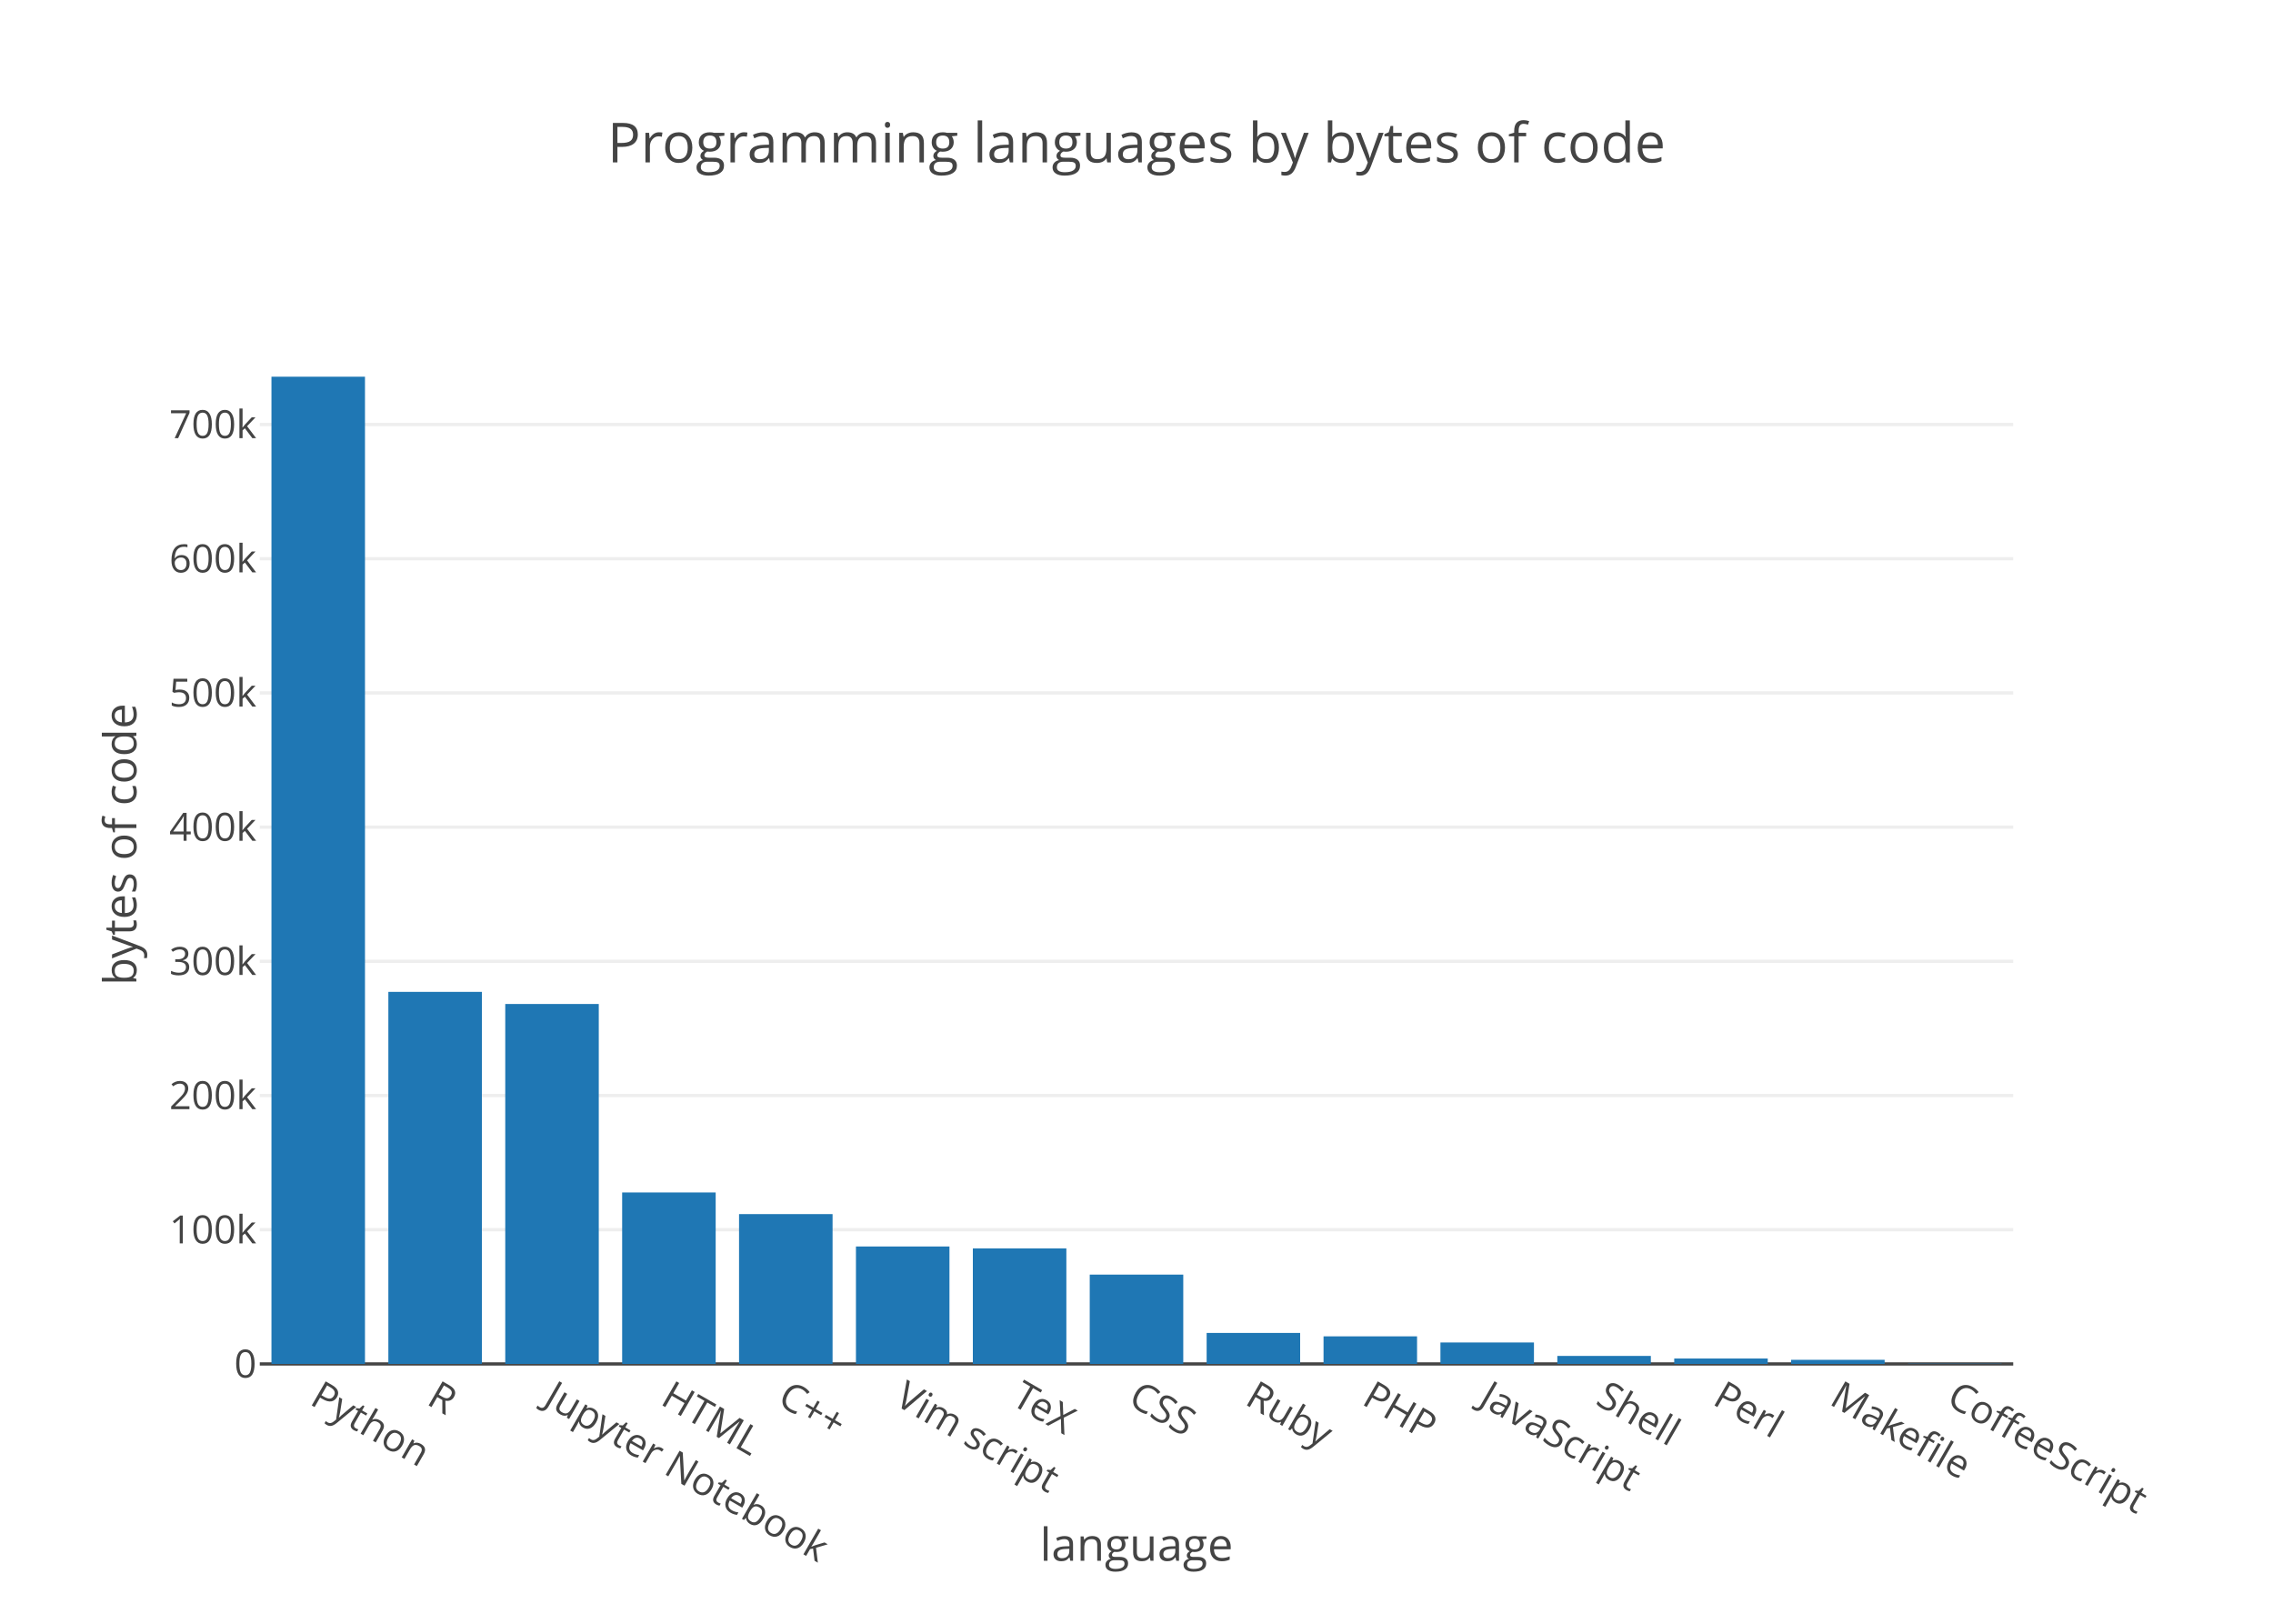
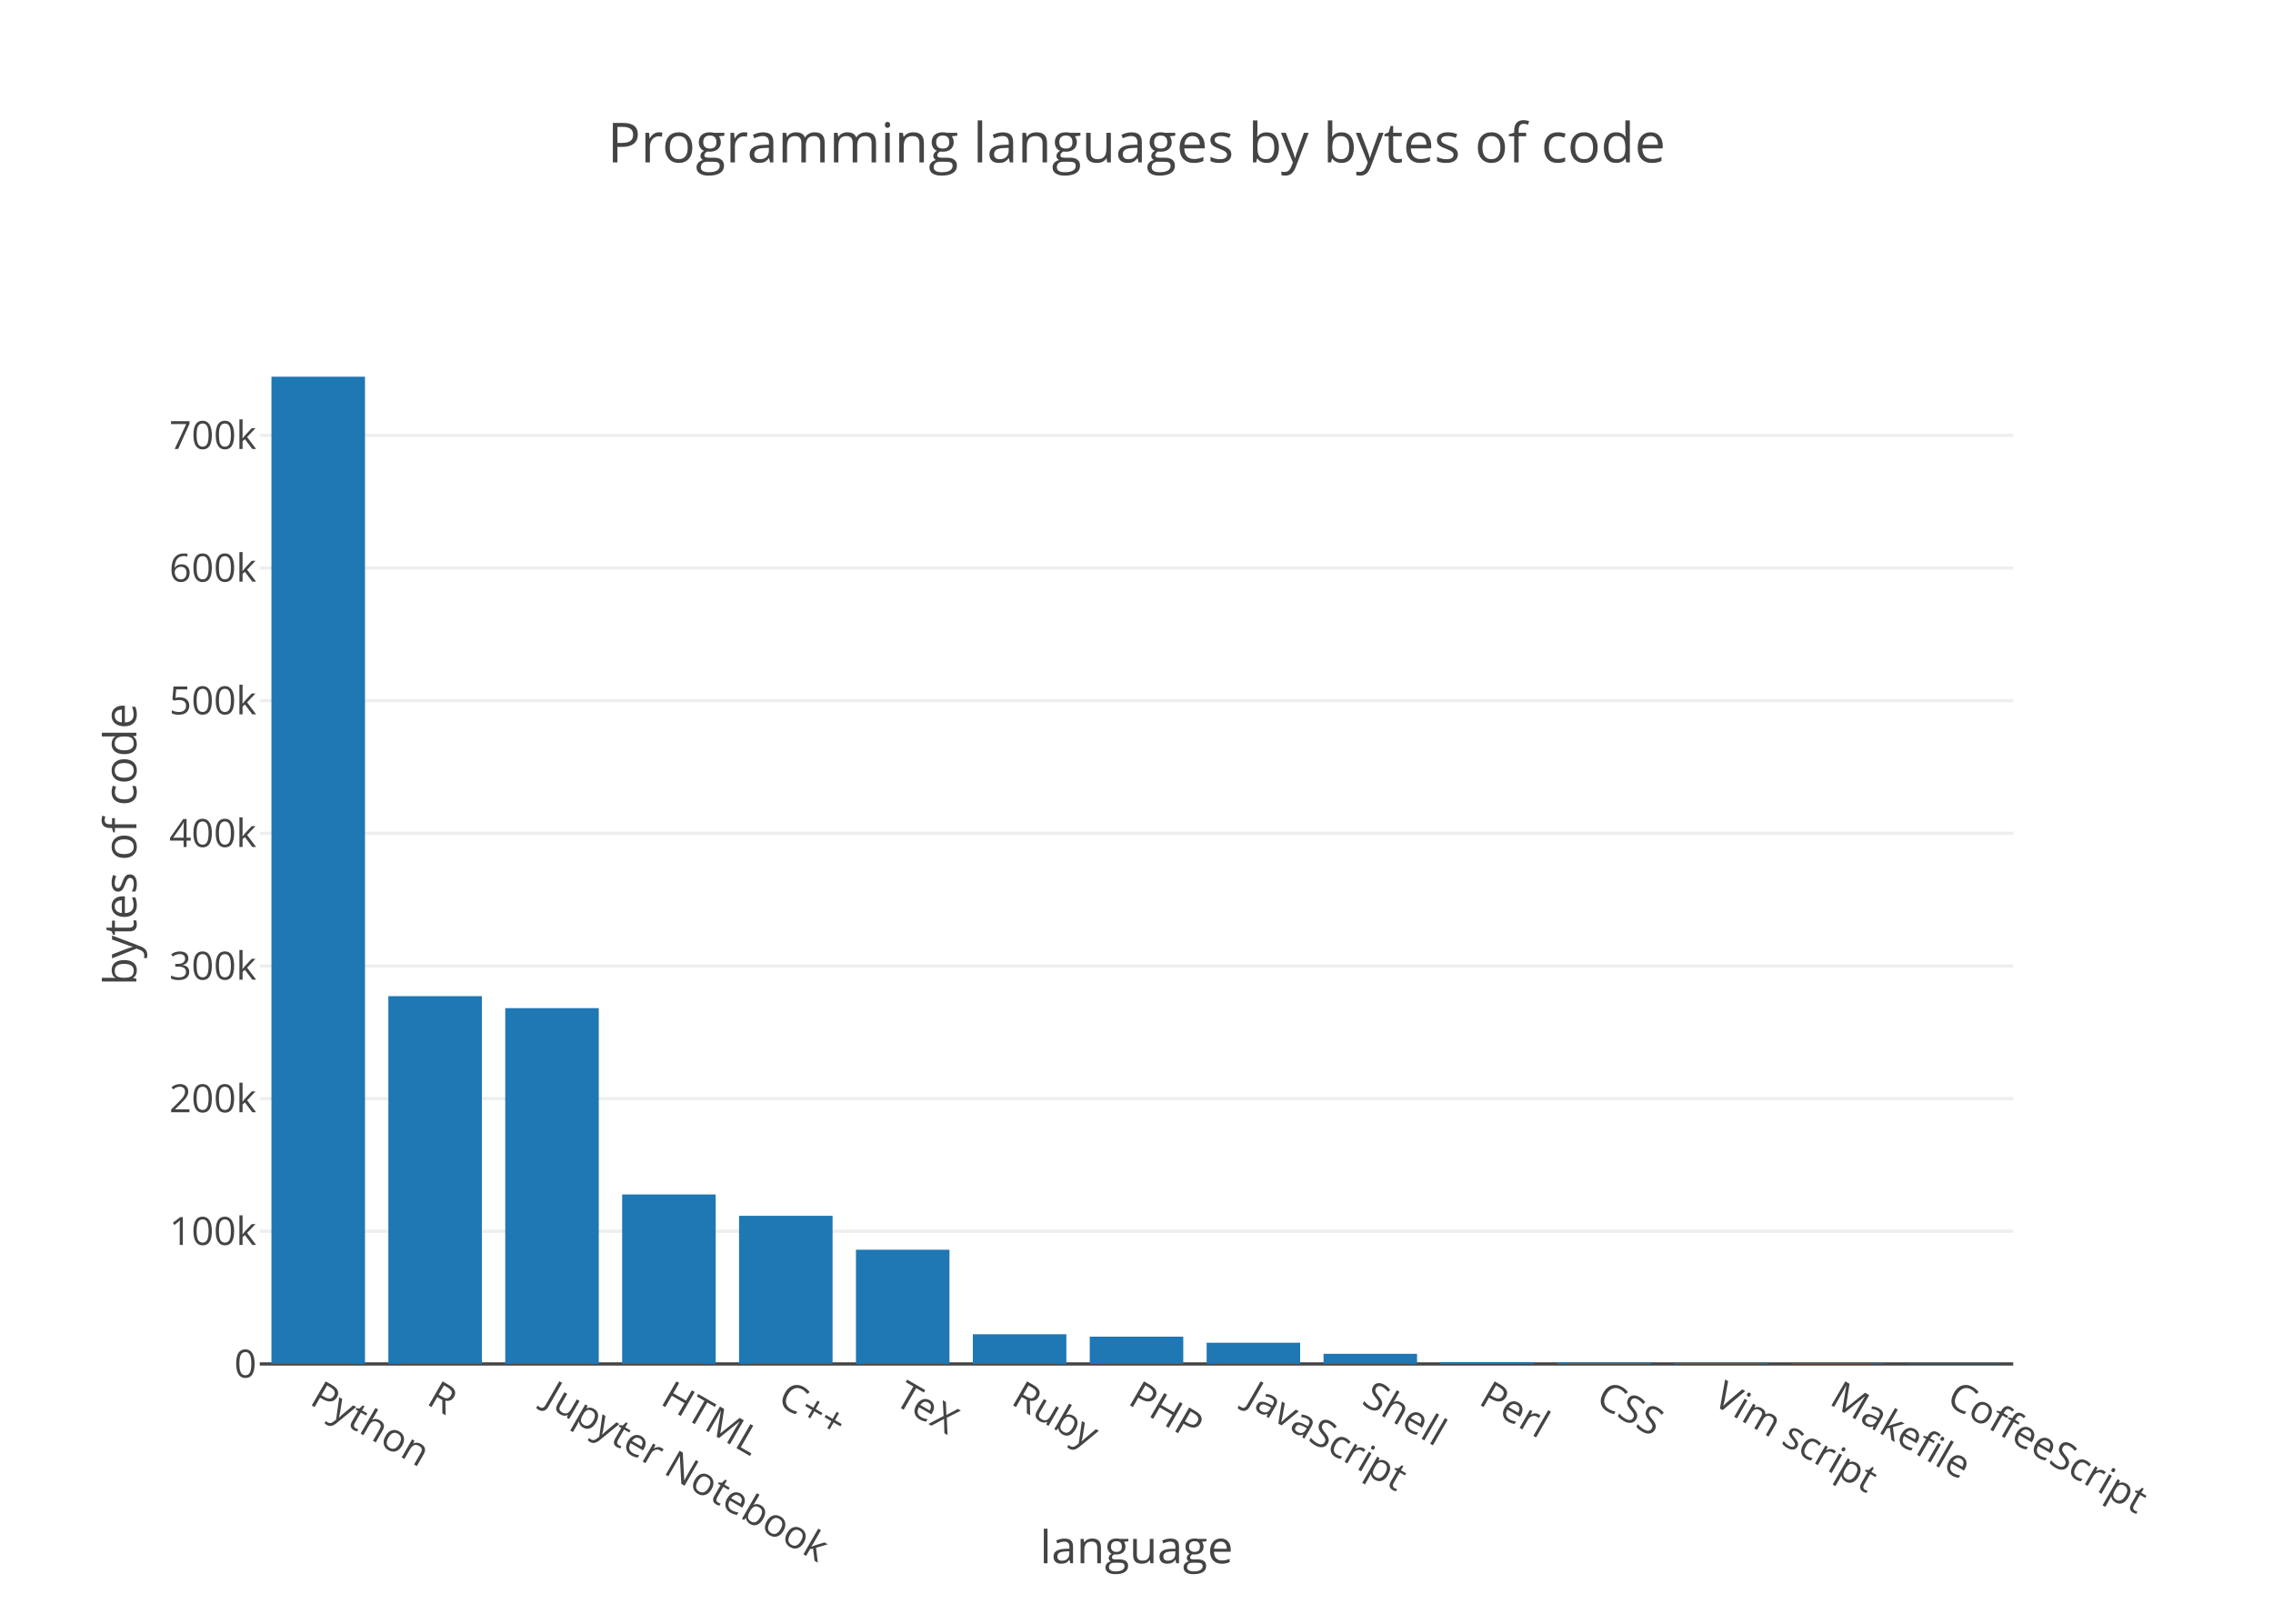
<svg xmlns="http://www.w3.org/2000/svg" class="main-svg" width="700" height="500" viewBox="0 0 700 500">
  <rect x="0" y="0" width="700" height="500" style="fill: rgb(255, 255, 255); fill-opacity: 1;" />
-   <defs id="defs-626d51">
+   <defs id="defs-7c3b73">
    <g class="clips">
-       <clipPath id="clip626d51xyplot" class="plotclip">
+       <clipPath id="clip7c3b73xyplot" class="plotclip">
        <rect width="540" height="320" />
      </clipPath>
-       <clipPath class="axesclip" id="clip626d51x">
+       <clipPath class="axesclip" id="clip7c3b73x">
        <rect x="80" y="0" width="540" height="500" />
      </clipPath>
-       <clipPath class="axesclip" id="clip626d51y">
+       <clipPath class="axesclip" id="clip7c3b73y">
        <rect x="0" y="100" width="700" height="320" />
      </clipPath>
-       <clipPath class="axesclip" id="clip626d51xy">
+       <clipPath class="axesclip" id="clip7c3b73xy">
        <rect x="80" y="100" width="540" height="320" />
      </clipPath>
    </g>
    <g class="gradients" />
  </defs>
  <g class="bglayer" />
  <g class="layer-below">
    <g class="imagelayer" />
    <g class="shapelayer" />
  </g>
  <g class="cartesianlayer">
    <g class="subplot xy">
      <g class="layer-subplot">
        <g class="shapelayer" />
        <g class="imagelayer" />
      </g>
      <g class="gridlayer">
        <g class="x" />
        <g class="y">
-           <path class="ygrid crisp" transform="translate(0,378.67)" d="M80,0h540" style="stroke: rgb(238, 238, 238); stroke-opacity: 1; stroke-width: 1px;" />
-           <path class="ygrid crisp" transform="translate(0,337.35)" d="M80,0h540" style="stroke: rgb(238, 238, 238); stroke-opacity: 1; stroke-width: 1px;" />
-           <path class="ygrid crisp" transform="translate(0,296.02)" d="M80,0h540" style="stroke: rgb(238, 238, 238); stroke-opacity: 1; stroke-width: 1px;" />
-           <path class="ygrid crisp" transform="translate(0,254.7)" d="M80,0h540" style="stroke: rgb(238, 238, 238); stroke-opacity: 1; stroke-width: 1px;" />
-           <path class="ygrid crisp" transform="translate(0,213.37)" d="M80,0h540" style="stroke: rgb(238, 238, 238); stroke-opacity: 1; stroke-width: 1px;" />
-           <path class="ygrid crisp" transform="translate(0,172.05)" d="M80,0h540" style="stroke: rgb(238, 238, 238); stroke-opacity: 1; stroke-width: 1px;" />
-           <path class="ygrid crisp" transform="translate(0,130.72)" d="M80,0h540" style="stroke: rgb(238, 238, 238); stroke-opacity: 1; stroke-width: 1px;" />
+           <path class="ygrid crisp" transform="translate(0,379.15)" d="M80,0h540" style="stroke: rgb(238, 238, 238); stroke-opacity: 1; stroke-width: 1px;" />
+           <path class="ygrid crisp" transform="translate(0,338.3)" d="M80,0h540" style="stroke: rgb(238, 238, 238); stroke-opacity: 1; stroke-width: 1px;" />
+           <path class="ygrid crisp" transform="translate(0,297.46)" d="M80,0h540" style="stroke: rgb(238, 238, 238); stroke-opacity: 1; stroke-width: 1px;" />
+           <path class="ygrid crisp" transform="translate(0,256.61)" d="M80,0h540" style="stroke: rgb(238, 238, 238); stroke-opacity: 1; stroke-width: 1px;" />
+           <path class="ygrid crisp" transform="translate(0,215.76)" d="M80,0h540" style="stroke: rgb(238, 238, 238); stroke-opacity: 1; stroke-width: 1px;" />
+           <path class="ygrid crisp" transform="translate(0,174.91)" d="M80,0h540" style="stroke: rgb(238, 238, 238); stroke-opacity: 1; stroke-width: 1px;" />
+           <path class="ygrid crisp" transform="translate(0,134.06)" d="M80,0h540" style="stroke: rgb(238, 238, 238); stroke-opacity: 1; stroke-width: 1px;" />
        </g>
      </g>
      <g class="zerolinelayer">
        <path class="yzl zl crisp" transform="translate(0,420)" d="M80,0h540" style="stroke: rgb(68, 68, 68); stroke-opacity: 1; stroke-width: 1px;" />
      </g>
      <path class="xlines-below" />
      <path class="ylines-below" />
      <g class="overlines-below" />
      <g class="xaxislayer-below" />
      <g class="yaxislayer-below" />
      <g class="overaxes-below" />
-       <g class="plot" transform="translate(80, 100)" clip-path="url(#clip626d51xyplot)">
+       <g class="plot" transform="translate(80, 100)" clip-path="url(#clip7c3b73xyplot)">
        <g class="barlayer mlayer">
          <g class="trace bars" style="opacity: 1;">
            <g class="points">
              <g class="point">
                <path d="M3.6,320V16H32.4V320Z" style="vector-effect: non-scaling-stroke; opacity: 1; stroke-width: 0px; fill: rgb(31, 119, 180); fill-opacity: 1;" />
              </g>
              <g class="point">
-                 <path d="M39.6,320V205.43H68.4V320Z" style="vector-effect: non-scaling-stroke; opacity: 1; stroke-width: 0px; fill: rgb(31, 119, 180); fill-opacity: 1;" />
-               </g>
-               <g class="point">
-                 <path d="M75.6,320V209.16H104.4V320Z" style="vector-effect: non-scaling-stroke; opacity: 1; stroke-width: 0px; fill: rgb(31, 119, 180); fill-opacity: 1;" />
-               </g>
-               <g class="point">
-                 <path d="M111.6,320V267.2H140.4V320Z" style="vector-effect: non-scaling-stroke; opacity: 1; stroke-width: 0px; fill: rgb(31, 119, 180); fill-opacity: 1;" />
-               </g>
-               <g class="point">
-                 <path d="M147.6,320V273.86H176.4V320Z" style="vector-effect: non-scaling-stroke; opacity: 1; stroke-width: 0px; fill: rgb(31, 119, 180); fill-opacity: 1;" />
-               </g>
-               <g class="point">
-                 <path d="M183.6,320V283.83H212.4V320Z" style="vector-effect: non-scaling-stroke; opacity: 1; stroke-width: 0px; fill: rgb(31, 119, 180); fill-opacity: 1;" />
-               </g>
-               <g class="point">
-                 <path d="M219.6,320V284.42H248.4V320Z" style="vector-effect: non-scaling-stroke; opacity: 1; stroke-width: 0px; fill: rgb(31, 119, 180); fill-opacity: 1;" />
-               </g>
-               <g class="point">
-                 <path d="M255.6,320V292.49H284.4V320Z" style="vector-effect: non-scaling-stroke; opacity: 1; stroke-width: 0px; fill: rgb(31, 119, 180); fill-opacity: 1;" />
-               </g>
-               <g class="point">
-                 <path d="M291.6,320V310.45H320.4V320Z" style="vector-effect: non-scaling-stroke; opacity: 1; stroke-width: 0px; fill: rgb(31, 119, 180); fill-opacity: 1;" />
-               </g>
-               <g class="point">
-                 <path d="M327.6,320V311.5H356.4V320Z" style="vector-effect: non-scaling-stroke; opacity: 1; stroke-width: 0px; fill: rgb(31, 119, 180); fill-opacity: 1;" />
-               </g>
-               <g class="point">
-                 <path d="M363.6,320V313.39H392.4V320Z" style="vector-effect: non-scaling-stroke; opacity: 1; stroke-width: 0px; fill: rgb(31, 119, 180); fill-opacity: 1;" />
-               </g>
-               <g class="point">
-                 <path d="M399.6,320V317.53H428.4V320Z" style="vector-effect: non-scaling-stroke; opacity: 1; stroke-width: 0px; fill: rgb(31, 119, 180); fill-opacity: 1;" />
-               </g>
-               <g class="point">
-                 <path d="M435.6,320V318.33H464.4V320Z" style="vector-effect: non-scaling-stroke; opacity: 1; stroke-width: 0px; fill: rgb(31, 119, 180); fill-opacity: 1;" />
-               </g>
-               <g class="point">
-                 <path d="M471.6,320V318.73H500.4V320Z" style="vector-effect: non-scaling-stroke; opacity: 1; stroke-width: 0px; fill: rgb(31, 119, 180); fill-opacity: 1;" />
+                 <path d="M39.6,320V206.75H68.4V320Z" style="vector-effect: non-scaling-stroke; opacity: 1; stroke-width: 0px; fill: rgb(31, 119, 180); fill-opacity: 1;" />
+               </g>
+               <g class="point">
+                 <path d="M75.6,320V210.44H104.4V320Z" style="vector-effect: non-scaling-stroke; opacity: 1; stroke-width: 0px; fill: rgb(31, 119, 180); fill-opacity: 1;" />
+               </g>
+               <g class="point">
+                 <path d="M111.6,320V267.81H140.4V320Z" style="vector-effect: non-scaling-stroke; opacity: 1; stroke-width: 0px; fill: rgb(31, 119, 180); fill-opacity: 1;" />
+               </g>
+               <g class="point">
+                 <path d="M147.6,320V274.39H176.4V320Z" style="vector-effect: non-scaling-stroke; opacity: 1; stroke-width: 0px; fill: rgb(31, 119, 180); fill-opacity: 1;" />
+               </g>
+               <g class="point">
+                 <path d="M183.6,320V284.83H212.4V320Z" style="vector-effect: non-scaling-stroke; opacity: 1; stroke-width: 0px; fill: rgb(31, 119, 180); fill-opacity: 1;" />
+               </g>
+               <g class="point">
+                 <path d="M219.6,320V310.86H248.4V320Z" style="vector-effect: non-scaling-stroke; opacity: 1; stroke-width: 0px; fill: rgb(31, 119, 180); fill-opacity: 1;" />
+               </g>
+               <g class="point">
+                 <path d="M255.6,320V311.6H284.4V320Z" style="vector-effect: non-scaling-stroke; opacity: 1; stroke-width: 0px; fill: rgb(31, 119, 180); fill-opacity: 1;" />
+               </g>
+               <g class="point">
+                 <path d="M291.6,320V313.47H320.4V320Z" style="vector-effect: non-scaling-stroke; opacity: 1; stroke-width: 0px; fill: rgb(31, 119, 180); fill-opacity: 1;" />
+               </g>
+               <g class="point">
+                 <path d="M327.6,320V316.88H356.4V320Z" style="vector-effect: non-scaling-stroke; opacity: 1; stroke-width: 0px; fill: rgb(31, 119, 180); fill-opacity: 1;" />
+               </g>
+               <g class="point">
+                 <path d="M363.6,320V319.45H392.4V320Z" style="vector-effect: non-scaling-stroke; opacity: 1; stroke-width: 0px; fill: rgb(31, 119, 180); fill-opacity: 1;" />
+               </g>
+               <g class="point">
+                 <path d="M399.6,320V319.58H428.4V320Z" style="vector-effect: non-scaling-stroke; opacity: 1; stroke-width: 0px; fill: rgb(31, 119, 180); fill-opacity: 1;" />
+               </g>
+               <g class="point">
+                 <path d="M435.6,320V319.78H464.4V320Z" style="vector-effect: non-scaling-stroke; opacity: 1; stroke-width: 0px; fill: rgb(31, 119, 180); fill-opacity: 1;" />
+               </g>
+               <g class="point">
+                 <path d="M471.6,320V319.85H500.4V320Z" style="vector-effect: non-scaling-stroke; opacity: 1; stroke-width: 0px; fill: rgb(31, 119, 180); fill-opacity: 1;" />
              </g>
              <g class="point">
                <path d="M507.6,320V319.91H536.4V320Z" style="vector-effect: non-scaling-stroke; opacity: 1; stroke-width: 0px; fill: rgb(31, 119, 180); fill-opacity: 1;" />
              </g>
            </g>
          </g>
        </g>
      </g>
      <g class="overplot" />
      <path class="xlines-above crisp" d="M0,0" style="fill: none;" />
      <path class="ylines-above crisp" d="M0,0" style="fill: none;" />
      <g class="overlines-above" />
      <g class="xaxislayer-above">
        <g class="xtick">
          <text text-anchor="start" x="0" y="433" transform="translate(98,0) rotate(30,0,427)" style="font-family: 'Open Sans', verdana, arial, sans-serif; font-size: 12px; fill: rgb(68, 68, 68); fill-opacity: 1; white-space: pre;">Python</text>
        </g>
        <g class="xtick">
          <text text-anchor="start" x="0" y="433" transform="translate(134,0) rotate(30,0,427)" style="font-family: 'Open Sans', verdana, arial, sans-serif; font-size: 12px; fill: rgb(68, 68, 68); fill-opacity: 1; white-space: pre;">R</text>
        </g>
        <g class="xtick">
          <text text-anchor="start" x="0" y="433" transform="translate(170,0) rotate(30,0,427)" style="font-family: 'Open Sans', verdana, arial, sans-serif; font-size: 12px; fill: rgb(68, 68, 68); fill-opacity: 1; white-space: pre;">Jupyter Notebook</text>
        </g>
        <g class="xtick">
          <text text-anchor="start" x="0" y="433" transform="translate(206,0) rotate(30,0,427)" style="font-family: 'Open Sans', verdana, arial, sans-serif; font-size: 12px; fill: rgb(68, 68, 68); fill-opacity: 1; white-space: pre;">HTML</text>
        </g>
        <g class="xtick">
          <text text-anchor="start" x="0" y="433" transform="translate(242,0) rotate(30,0,427)" style="font-family: 'Open Sans', verdana, arial, sans-serif; font-size: 12px; fill: rgb(68, 68, 68); fill-opacity: 1; white-space: pre;">C++</text>
        </g>
        <g class="xtick">
-           <text text-anchor="start" x="0" y="433" transform="translate(278,0) rotate(30,0,427)" style="font-family: 'Open Sans', verdana, arial, sans-serif; font-size: 12px; fill: rgb(68, 68, 68); fill-opacity: 1; white-space: pre;">Vim script</text>
-         </g>
-         <g class="xtick">
-           <text text-anchor="start" x="0" y="433" transform="translate(314,0) rotate(30,0,427)" style="font-family: 'Open Sans', verdana, arial, sans-serif; font-size: 12px; fill: rgb(68, 68, 68); fill-opacity: 1; white-space: pre;">TeX</text>
-         </g>
-         <g class="xtick">
-           <text text-anchor="start" x="0" y="433" transform="translate(350,0) rotate(30,0,427)" style="font-family: 'Open Sans', verdana, arial, sans-serif; font-size: 12px; fill: rgb(68, 68, 68); fill-opacity: 1; white-space: pre;">CSS</text>
-         </g>
-         <g class="xtick">
-           <text text-anchor="start" x="0" y="433" transform="translate(386,0) rotate(30,0,427)" style="font-family: 'Open Sans', verdana, arial, sans-serif; font-size: 12px; fill: rgb(68, 68, 68); fill-opacity: 1; white-space: pre;">Ruby</text>
-         </g>
-         <g class="xtick">
-           <text text-anchor="start" x="0" y="433" transform="translate(422,0) rotate(30,0,427)" style="font-family: 'Open Sans', verdana, arial, sans-serif; font-size: 12px; fill: rgb(68, 68, 68); fill-opacity: 1; white-space: pre;">PHP</text>
-         </g>
-         <g class="xtick">
-           <text text-anchor="start" x="0" y="433" transform="translate(458,0) rotate(30,0,427)" style="font-family: 'Open Sans', verdana, arial, sans-serif; font-size: 12px; fill: rgb(68, 68, 68); fill-opacity: 1; white-space: pre;">JavaScript</text>
-         </g>
-         <g class="xtick">
-           <text text-anchor="start" x="0" y="433" transform="translate(494,0) rotate(30,0,427)" style="font-family: 'Open Sans', verdana, arial, sans-serif; font-size: 12px; fill: rgb(68, 68, 68); fill-opacity: 1; white-space: pre;">Shell</text>
-         </g>
-         <g class="xtick">
-           <text text-anchor="start" x="0" y="433" transform="translate(530,0) rotate(30,0,427)" style="font-family: 'Open Sans', verdana, arial, sans-serif; font-size: 12px; fill: rgb(68, 68, 68); fill-opacity: 1; white-space: pre;">Perl</text>
+           <text text-anchor="start" x="0" y="433" transform="translate(278,0) rotate(30,0,427)" style="font-family: 'Open Sans', verdana, arial, sans-serif; font-size: 12px; fill: rgb(68, 68, 68); fill-opacity: 1; white-space: pre;">TeX</text>
+         </g>
+         <g class="xtick">
+           <text text-anchor="start" x="0" y="433" transform="translate(314,0) rotate(30,0,427)" style="font-family: 'Open Sans', verdana, arial, sans-serif; font-size: 12px; fill: rgb(68, 68, 68); fill-opacity: 1; white-space: pre;">Ruby</text>
+         </g>
+         <g class="xtick">
+           <text text-anchor="start" x="0" y="433" transform="translate(350,0) rotate(30,0,427)" style="font-family: 'Open Sans', verdana, arial, sans-serif; font-size: 12px; fill: rgb(68, 68, 68); fill-opacity: 1; white-space: pre;">PHP</text>
+         </g>
+         <g class="xtick">
+           <text text-anchor="start" x="0" y="433" transform="translate(386,0) rotate(30,0,427)" style="font-family: 'Open Sans', verdana, arial, sans-serif; font-size: 12px; fill: rgb(68, 68, 68); fill-opacity: 1; white-space: pre;">JavaScript</text>
+         </g>
+         <g class="xtick">
+           <text text-anchor="start" x="0" y="433" transform="translate(422,0) rotate(30,0,427)" style="font-family: 'Open Sans', verdana, arial, sans-serif; font-size: 12px; fill: rgb(68, 68, 68); fill-opacity: 1; white-space: pre;">Shell</text>
+         </g>
+         <g class="xtick">
+           <text text-anchor="start" x="0" y="433" transform="translate(458,0) rotate(30,0,427)" style="font-family: 'Open Sans', verdana, arial, sans-serif; font-size: 12px; fill: rgb(68, 68, 68); fill-opacity: 1; white-space: pre;">Perl</text>
+         </g>
+         <g class="xtick">
+           <text text-anchor="start" x="0" y="433" transform="translate(494,0) rotate(30,0,427)" style="font-family: 'Open Sans', verdana, arial, sans-serif; font-size: 12px; fill: rgb(68, 68, 68); fill-opacity: 1; white-space: pre;">CSS</text>
+         </g>
+         <g class="xtick">
+           <text text-anchor="start" x="0" y="433" transform="translate(530,0) rotate(30,0,427)" style="font-family: 'Open Sans', verdana, arial, sans-serif; font-size: 12px; fill: rgb(68, 68, 68); fill-opacity: 1; white-space: pre;">Vim script</text>
        </g>
        <g class="xtick">
          <text text-anchor="start" x="0" y="433" transform="translate(566,0) rotate(30,0,427)" style="font-family: 'Open Sans', verdana, arial, sans-serif; font-size: 12px; fill: rgb(68, 68, 68); fill-opacity: 1; white-space: pre;">Makefile</text>
        </g>
        <g class="xtick">
          <text text-anchor="start" x="0" y="433" transform="translate(602,0) rotate(30,0,427)" style="font-family: 'Open Sans', verdana, arial, sans-serif; font-size: 12px; fill: rgb(68, 68, 68); fill-opacity: 1; white-space: pre;">CoffeeScript</text>
        </g>
      </g>
      <g class="yaxislayer-above">
        <g class="ytick">
          <text text-anchor="end" x="79" y="4.2" transform="translate(0,420)" style="font-family: 'Open Sans', verdana, arial, sans-serif; font-size: 12px; fill: rgb(68, 68, 68); fill-opacity: 1; white-space: pre;">0</text>
        </g>
        <g class="ytick">
-           <text text-anchor="end" x="79" y="4.2" transform="translate(0,378.67)" style="font-family: 'Open Sans', verdana, arial, sans-serif; font-size: 12px; fill: rgb(68, 68, 68); fill-opacity: 1; white-space: pre;">100k</text>
-         </g>
-         <g class="ytick">
-           <text text-anchor="end" x="79" y="4.2" transform="translate(0,337.35)" style="font-family: 'Open Sans', verdana, arial, sans-serif; font-size: 12px; fill: rgb(68, 68, 68); fill-opacity: 1; white-space: pre;">200k</text>
-         </g>
-         <g class="ytick">
-           <text text-anchor="end" x="79" y="4.2" transform="translate(0,296.02)" style="font-family: 'Open Sans', verdana, arial, sans-serif; font-size: 12px; fill: rgb(68, 68, 68); fill-opacity: 1; white-space: pre;">300k</text>
-         </g>
-         <g class="ytick">
-           <text text-anchor="end" x="79" y="4.2" transform="translate(0,254.7)" style="font-family: 'Open Sans', verdana, arial, sans-serif; font-size: 12px; fill: rgb(68, 68, 68); fill-opacity: 1; white-space: pre;">400k</text>
-         </g>
-         <g class="ytick">
-           <text text-anchor="end" x="79" y="4.2" transform="translate(0,213.37)" style="font-family: 'Open Sans', verdana, arial, sans-serif; font-size: 12px; fill: rgb(68, 68, 68); fill-opacity: 1; white-space: pre;">500k</text>
-         </g>
-         <g class="ytick">
-           <text text-anchor="end" x="79" y="4.2" transform="translate(0,172.05)" style="font-family: 'Open Sans', verdana, arial, sans-serif; font-size: 12px; fill: rgb(68, 68, 68); fill-opacity: 1; white-space: pre;">600k</text>
-         </g>
-         <g class="ytick">
-           <text text-anchor="end" x="79" y="4.2" transform="translate(0,130.72)" style="font-family: 'Open Sans', verdana, arial, sans-serif; font-size: 12px; fill: rgb(68, 68, 68); fill-opacity: 1; white-space: pre;">700k</text>
+           <text text-anchor="end" x="79" y="4.2" transform="translate(0,379.15)" style="font-family: 'Open Sans', verdana, arial, sans-serif; font-size: 12px; fill: rgb(68, 68, 68); fill-opacity: 1; white-space: pre;">100k</text>
+         </g>
+         <g class="ytick">
+           <text text-anchor="end" x="79" y="4.2" transform="translate(0,338.3)" style="font-family: 'Open Sans', verdana, arial, sans-serif; font-size: 12px; fill: rgb(68, 68, 68); fill-opacity: 1; white-space: pre;">200k</text>
+         </g>
+         <g class="ytick">
+           <text text-anchor="end" x="79" y="4.2" transform="translate(0,297.46)" style="font-family: 'Open Sans', verdana, arial, sans-serif; font-size: 12px; fill: rgb(68, 68, 68); fill-opacity: 1; white-space: pre;">300k</text>
+         </g>
+         <g class="ytick">
+           <text text-anchor="end" x="79" y="4.2" transform="translate(0,256.61)" style="font-family: 'Open Sans', verdana, arial, sans-serif; font-size: 12px; fill: rgb(68, 68, 68); fill-opacity: 1; white-space: pre;">400k</text>
+         </g>
+         <g class="ytick">
+           <text text-anchor="end" x="79" y="4.2" transform="translate(0,215.76)" style="font-family: 'Open Sans', verdana, arial, sans-serif; font-size: 12px; fill: rgb(68, 68, 68); fill-opacity: 1; white-space: pre;">500k</text>
+         </g>
+         <g class="ytick">
+           <text text-anchor="end" x="79" y="4.2" transform="translate(0,174.91)" style="font-family: 'Open Sans', verdana, arial, sans-serif; font-size: 12px; fill: rgb(68, 68, 68); fill-opacity: 1; white-space: pre;">600k</text>
+         </g>
+         <g class="ytick">
+           <text text-anchor="end" x="79" y="4.2" transform="translate(0,134.06)" style="font-family: 'Open Sans', verdana, arial, sans-serif; font-size: 12px; fill: rgb(68, 68, 68); fill-opacity: 1; white-space: pre;">700k</text>
        </g>
      </g>
      <g class="overaxes-above" />
    </g>
  </g>
  <g class="polarlayer" />
  <g class="ternarylayer" />
  <g class="geolayer" />
  <g class="pielayer" />
  <g class="glimages" />
-   <defs id="topdefs-626d51">
+   <defs id="topdefs-7c3b73">
    <g class="clips" />
  </defs>
  <g class="layer-above">
    <g class="imagelayer" />
    <g class="shapelayer" />
  </g>
  <g class="infolayer">
    <g class="g-gtitle">
      <text class="gtitle" x="350" y="50" text-anchor="middle" dy="0em" style="font-family: 'Open Sans', verdana, arial, sans-serif; font-size: 17px; fill: rgb(68, 68, 68); opacity: 1; font-weight: normal; white-space: pre;">Programming languages by bytes of code</text>
    </g>
-     <g class="g-xtitle" transform="translate(0,8.611328)">
+     <g class="g-xtitle" transform="translate(0,9.376953)">
      <text class="xtitle" x="350" y="472" text-anchor="middle" style="font-family: 'Open Sans', verdana, arial, sans-serif; font-size: 14px; fill: rgb(68, 68, 68); opacity: 1; font-weight: normal; white-space: pre;">language</text>
    </g>
    <g class="g-ytitle">
      <text class="ytitle" transform="rotate(-90,42,260)" x="42" y="260" text-anchor="middle" style="font-family: 'Open Sans', verdana, arial, sans-serif; font-size: 14px; fill: rgb(68, 68, 68); opacity: 1; font-weight: normal; white-space: pre;">bytes of code</text>
    </g>
  </g>
</svg>
